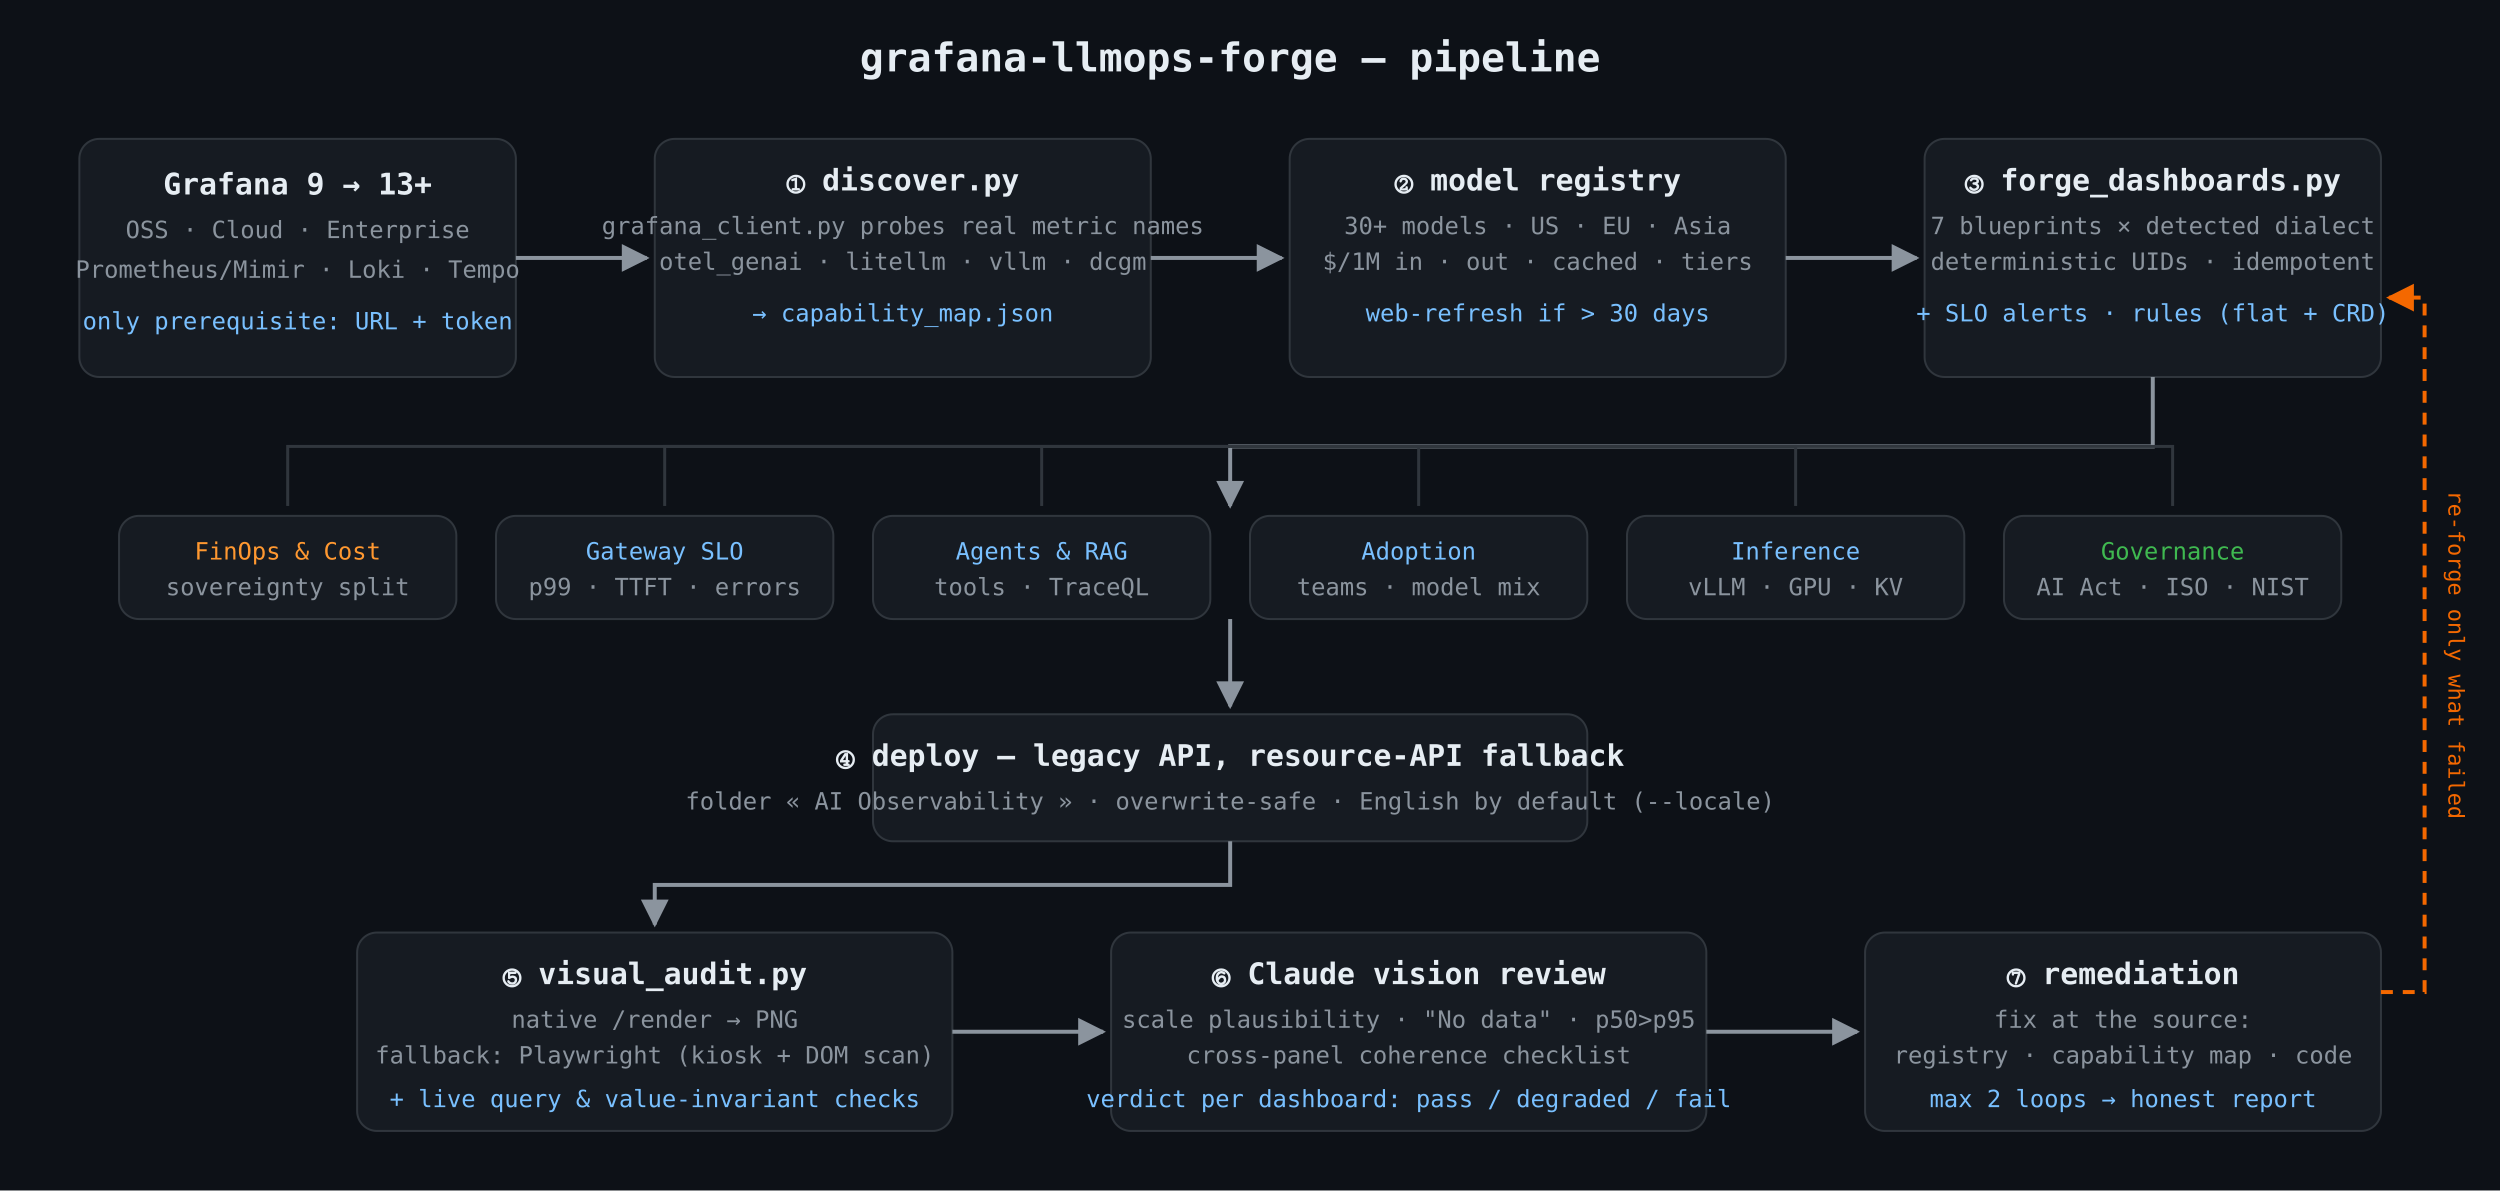
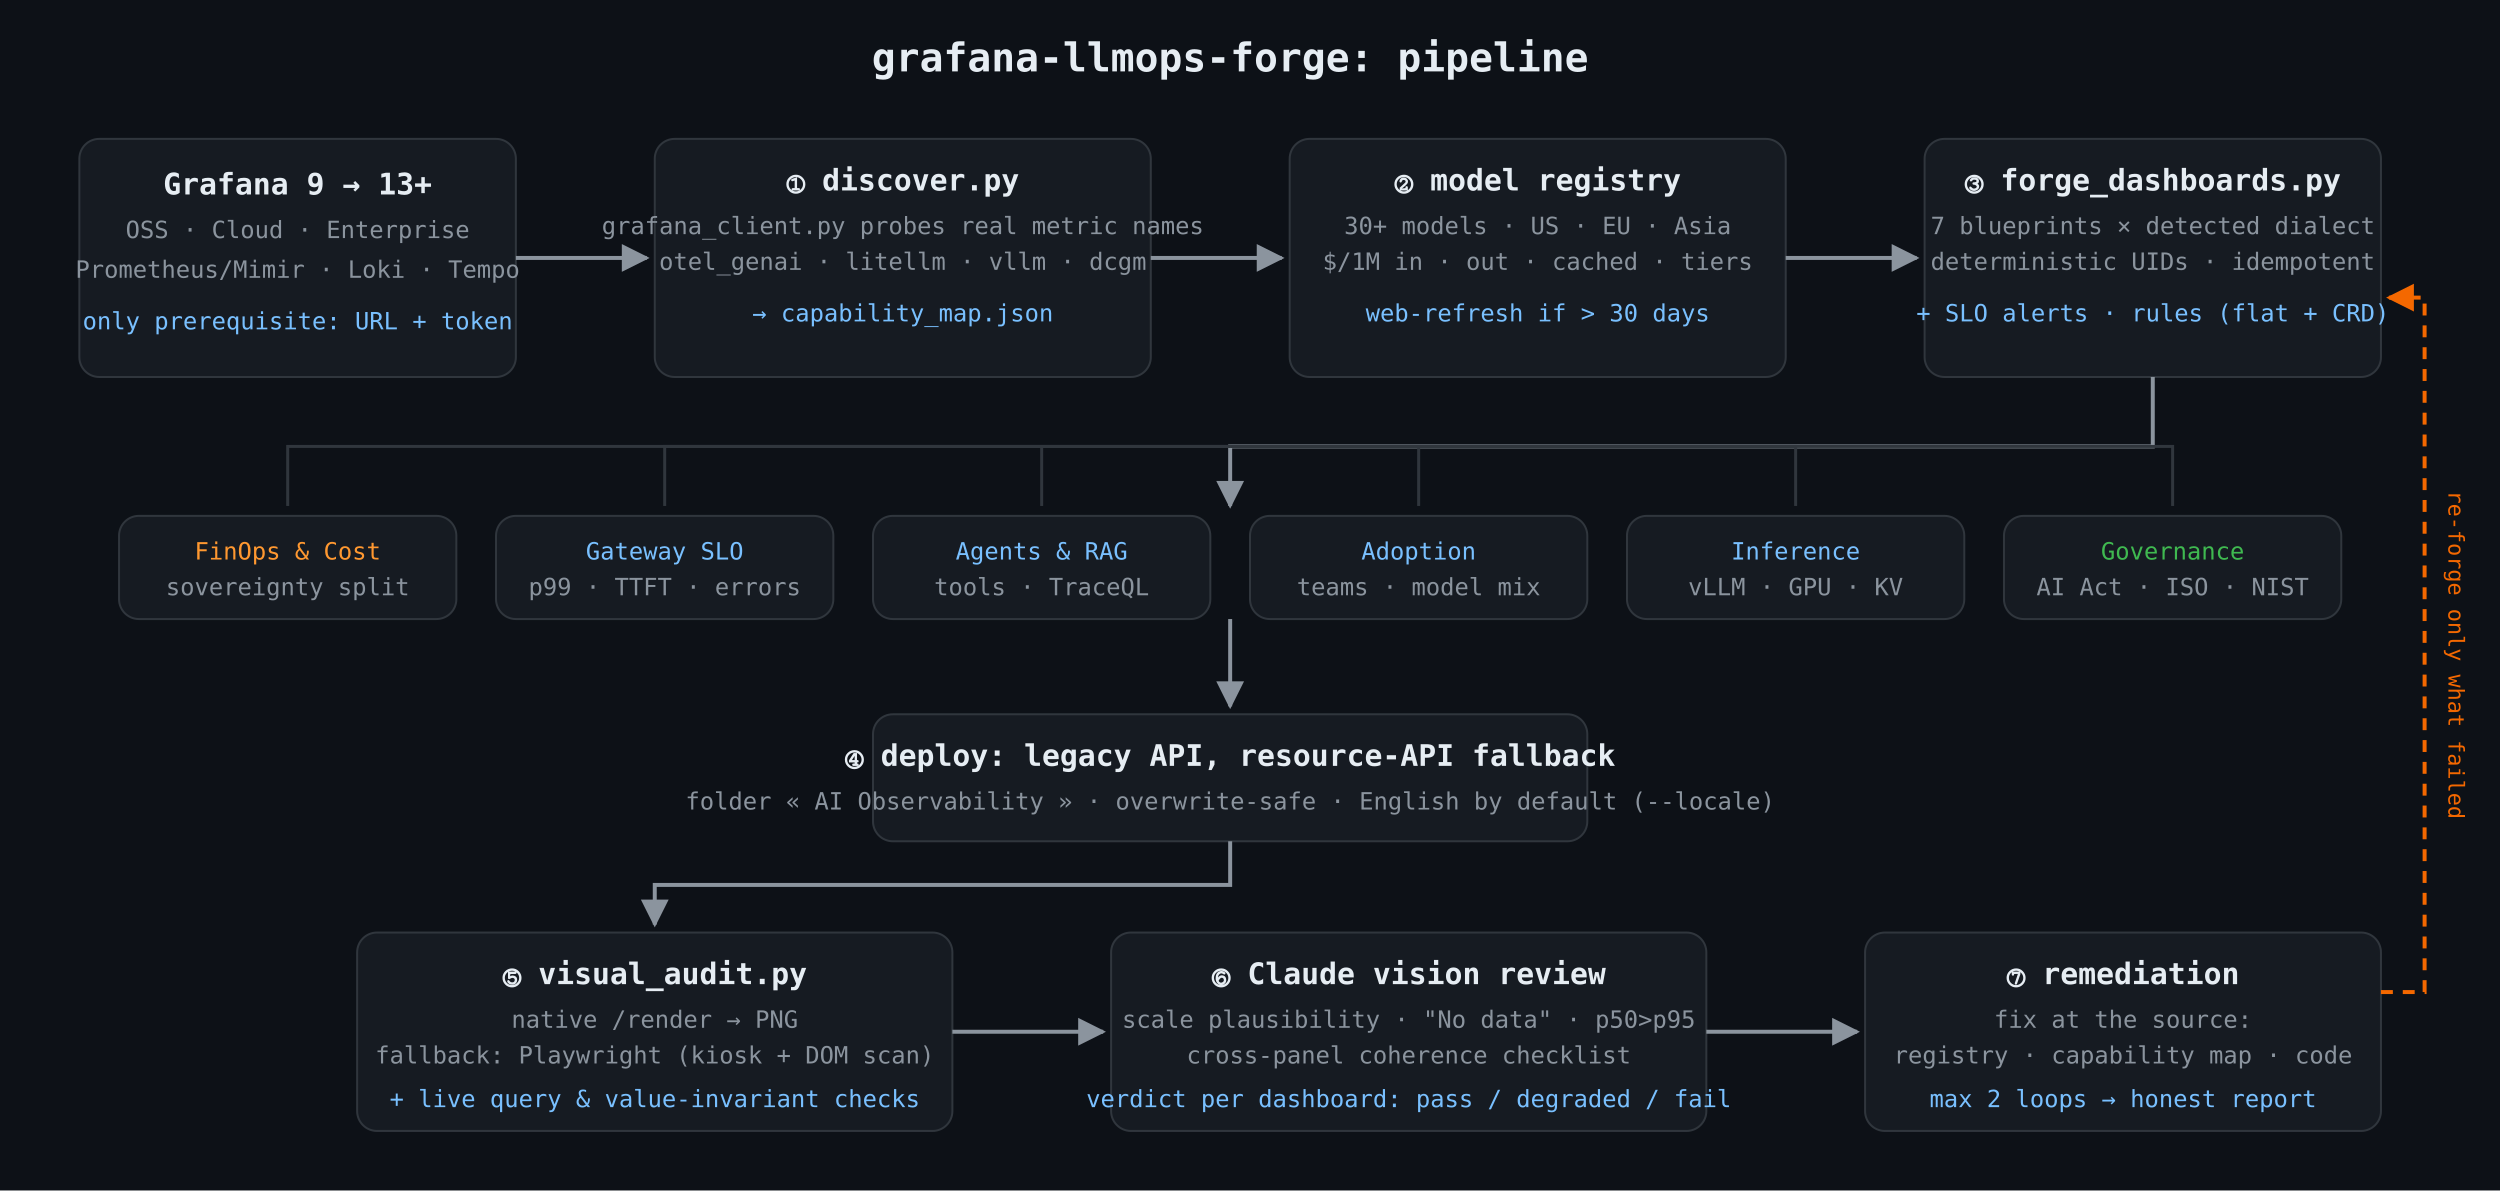
<svg xmlns="http://www.w3.org/2000/svg" width="1260" height="600" viewBox="0 0 1260 600" font-family="ui-monospace,SFMono-Regular,Menlo,Consolas,monospace">
  <defs>
    <marker id="ar" viewBox="0 0 10 10" refX="9" refY="5" markerWidth="7" markerHeight="7" orient="auto-start-reverse">
      <path d="M0 0 L10 5 L0 10 z" fill="#8b949e" />
    </marker>
    <marker id="arG" viewBox="0 0 10 10" refX="9" refY="5" markerWidth="7" markerHeight="7" orient="auto-start-reverse">
      <path d="M0 0 L10 5 L0 10 z" fill="#3fb950" />
    </marker>
    <marker id="arO" viewBox="0 0 10 10" refX="9" refY="5" markerWidth="7" markerHeight="7" orient="auto-start-reverse">
      <path d="M0 0 L10 5 L0 10 z" fill="#F46800" />
    </marker>
  </defs>
  <style>
    .box{fill:#161b22;stroke:#30363d;rx:10}
    .t{fill:#e6edf3;font-size:15px;font-weight:700}
    .s{fill:#8b949e;font-size:12px}
    .c{fill:#79c0ff;font-size:12px}
    .flow{stroke:#8b949e;stroke-width:2;fill:none;marker-end:url(#ar)}
  </style>
  <rect width="1260" height="600" fill="#0d1117" />
-   <text x="620" y="36" text-anchor="middle" fill="#e6edf3" font-size="20" font-weight="800">grafana-llmops-forge — pipeline</text>
+   <text x="620" y="36" text-anchor="middle" fill="#e6edf3" font-size="20" font-weight="800">grafana-llmops-forge: pipeline</text>
  <rect x="40" y="70" width="220" height="120" class="box" rx="10" />
  <text x="150" y="98" text-anchor="middle" class="t" fill="#FF9830">Grafana 9 → 13+</text>
  <text x="150" y="120" text-anchor="middle" class="s">OSS · Cloud · Enterprise</text>
  <text x="150" y="140" text-anchor="middle" class="s">Prometheus/Mimir · Loki · Tempo</text>
  <text x="150" y="166" text-anchor="middle" class="c">only prerequisite: URL + token</text>
  <rect x="330" y="70" width="250" height="120" class="box" rx="10" />
  <text x="455" y="96" text-anchor="middle" class="t">① discover.py</text>
  <text x="455" y="118" text-anchor="middle" class="s">grafana_client.py probes real metric names</text>
  <text x="455" y="136" text-anchor="middle" class="s">otel_genai · litellm · vllm · dcgm</text>
  <text x="455" y="162" text-anchor="middle" class="c">→ capability_map.json</text>
  <path class="flow" d="M260 130 H326" />
  <rect x="650" y="70" width="250" height="120" class="box" rx="10" />
  <text x="775" y="96" text-anchor="middle" class="t">② model registry</text>
  <text x="775" y="118" text-anchor="middle" class="s">30+ models · US · EU · Asia</text>
  <text x="775" y="136" text-anchor="middle" class="s">$/1M in · out · cached · tiers</text>
  <text x="775" y="162" text-anchor="middle" class="c">web-refresh if &gt; 30 days</text>
  <path class="flow" d="M580 130 H646" />
  <rect x="970" y="70" width="230" height="120" class="box" rx="10" stroke="#F46800" />
  <text x="1085" y="96" text-anchor="middle" class="t" fill="#FF9830">③ forge_dashboards.py</text>
  <text x="1085" y="118" text-anchor="middle" class="s">7 blueprints × detected dialect</text>
  <text x="1085" y="136" text-anchor="middle" class="s">deterministic UIDs · idempotent</text>
  <text x="1085" y="162" text-anchor="middle" class="c">+ SLO alerts · rules (flat + CRD)</text>
  <path class="flow" d="M900 130 H966" />
  <g font-size="12" text-anchor="middle">
    <rect x="60" y="260" width="170" height="52" class="box" rx="8" />
    <text x="145" y="282" fill="#FF9830">FinOps &amp; Cost</text>
    <text x="145" y="300" class="s">sovereignty split</text>
    <rect x="250" y="260" width="170" height="52" class="box" rx="8" />
    <text x="335" y="282" fill="#79c0ff">Gateway SLO</text>
    <text x="335" y="300" class="s">p99 · TTFT · errors</text>
    <rect x="440" y="260" width="170" height="52" class="box" rx="8" />
    <text x="525" y="282" fill="#79c0ff">Agents &amp; RAG</text>
    <text x="525" y="300" class="s">tools · TraceQL</text>
    <rect x="630" y="260" width="170" height="52" class="box" rx="8" />
    <text x="715" y="282" fill="#79c0ff">Adoption</text>
    <text x="715" y="300" class="s">teams · model mix</text>
    <rect x="820" y="260" width="170" height="52" class="box" rx="8" />
    <text x="905" y="282" fill="#79c0ff">Inference</text>
    <text x="905" y="300" class="s">vLLM · GPU · KV</text>
    <rect x="1010" y="260" width="170" height="52" class="box" rx="8" />
    <text x="1095" y="282" fill="#3fb950">Governance</text>
    <text x="1095" y="300" class="s">AI Act · ISO · NIST</text>
  </g>
  <path class="flow" d="M1085 190 V225 H620 V255" stroke-dasharray="0" />
  <g stroke="#30363d" stroke-width="1.5" fill="none">
    <path d="M620 225 H145 V255" />
    <path d="M620 225 H335 V255" />
    <path d="M525 225 V255" />
    <path d="M715 225 V255" />
    <path d="M620 225 H905 V255" />
    <path d="M620 225 H1095 V255" />
  </g>
  <rect x="440" y="360" width="360" height="64" class="box" rx="10" />
-   <text x="620" y="386" text-anchor="middle" class="t">④ deploy — legacy API, resource-API fallback</text>
+   <text x="620" y="386" text-anchor="middle" class="t">④ deploy: legacy API, resource-API fallback</text>
  <text x="620" y="408" text-anchor="middle" class="s">folder « AI Observability » · overwrite-safe · English by default (--locale)</text>
  <path class="flow" d="M620 312 V356" />
  <rect x="180" y="470" width="300" height="100" class="box" rx="10" stroke="#3fb950" />
  <text x="330" y="496" text-anchor="middle" class="t" fill="#3fb950">⑤ visual_audit.py</text>
  <text x="330" y="518" text-anchor="middle" class="s">native /render → PNG</text>
  <text x="330" y="536" text-anchor="middle" class="s">fallback: Playwright (kiosk + DOM scan)</text>
  <text x="330" y="558" text-anchor="middle" class="c">+ live query &amp; value-invariant checks</text>
  <rect x="560" y="470" width="300" height="100" class="box" rx="10" stroke="#3fb950" />
  <text x="710" y="496" text-anchor="middle" class="t" fill="#3fb950">⑥ Claude vision review</text>
  <text x="710" y="518" text-anchor="middle" class="s">scale plausibility · "No data" · p50&gt;p95</text>
  <text x="710" y="536" text-anchor="middle" class="s">cross-panel coherence checklist</text>
  <text x="710" y="558" text-anchor="middle" class="c">verdict per dashboard: pass / degraded / fail</text>
  <rect x="940" y="470" width="260" height="100" class="box" rx="10" stroke="#F46800" />
  <text x="1070" y="496" text-anchor="middle" class="t" fill="#FF9830">⑦ remediation</text>
  <text x="1070" y="518" text-anchor="middle" class="s">fix at the source:</text>
  <text x="1070" y="536" text-anchor="middle" class="s">registry · capability map · code</text>
  <text x="1070" y="558" text-anchor="middle" class="c">max 2 loops → honest report</text>
  <path d="M620 424 V446 H330 V466" class="flow" stroke="#3fb950" marker-end="url(#arG)" />
  <path d="M480 520 H556" class="flow" stroke="#3fb950" marker-end="url(#arG)" />
  <path d="M860 520 H936" class="flow" stroke="#3fb950" marker-end="url(#arG)" />
  <path d="M1200 500 H1222 V150 H1204" fill="none" stroke="#F46800" stroke-width="2" stroke-dasharray="6 5" marker-end="url(#arO)" />
  <text x="1234" y="330" fill="#F46800" font-size="11" transform="rotate(90 1234 330)" text-anchor="middle">re-forge only what failed</text>
</svg>
